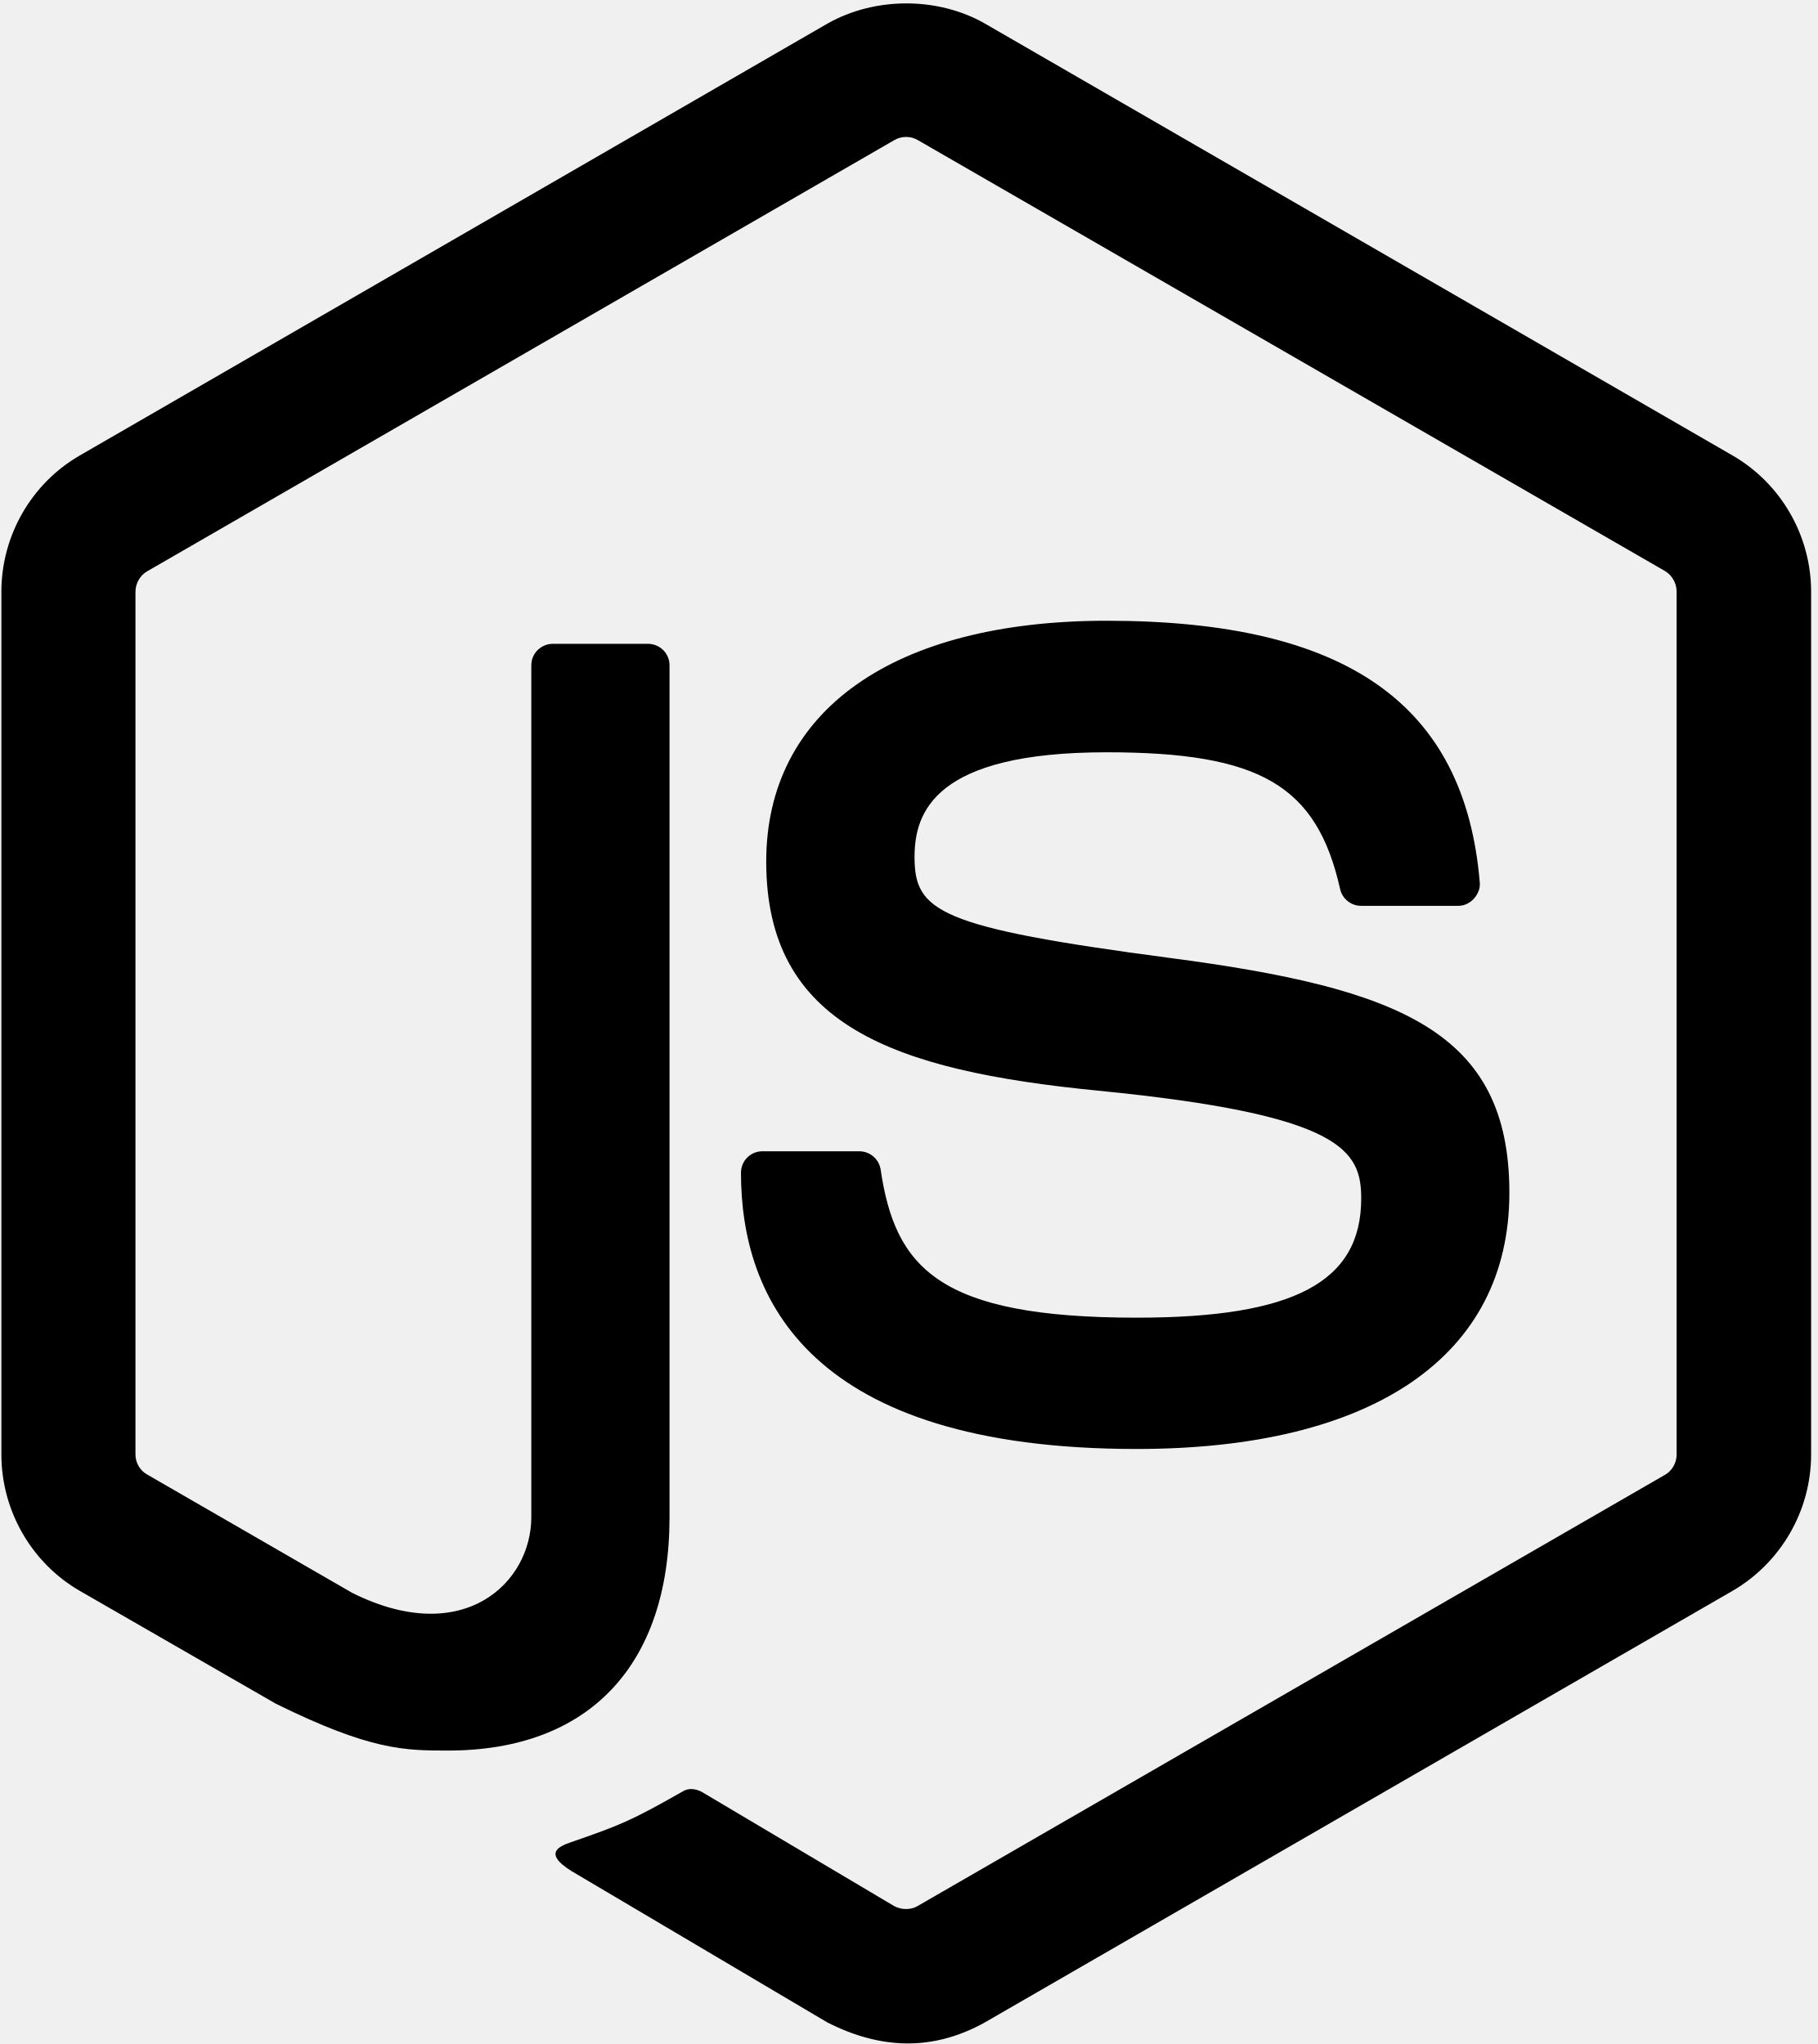
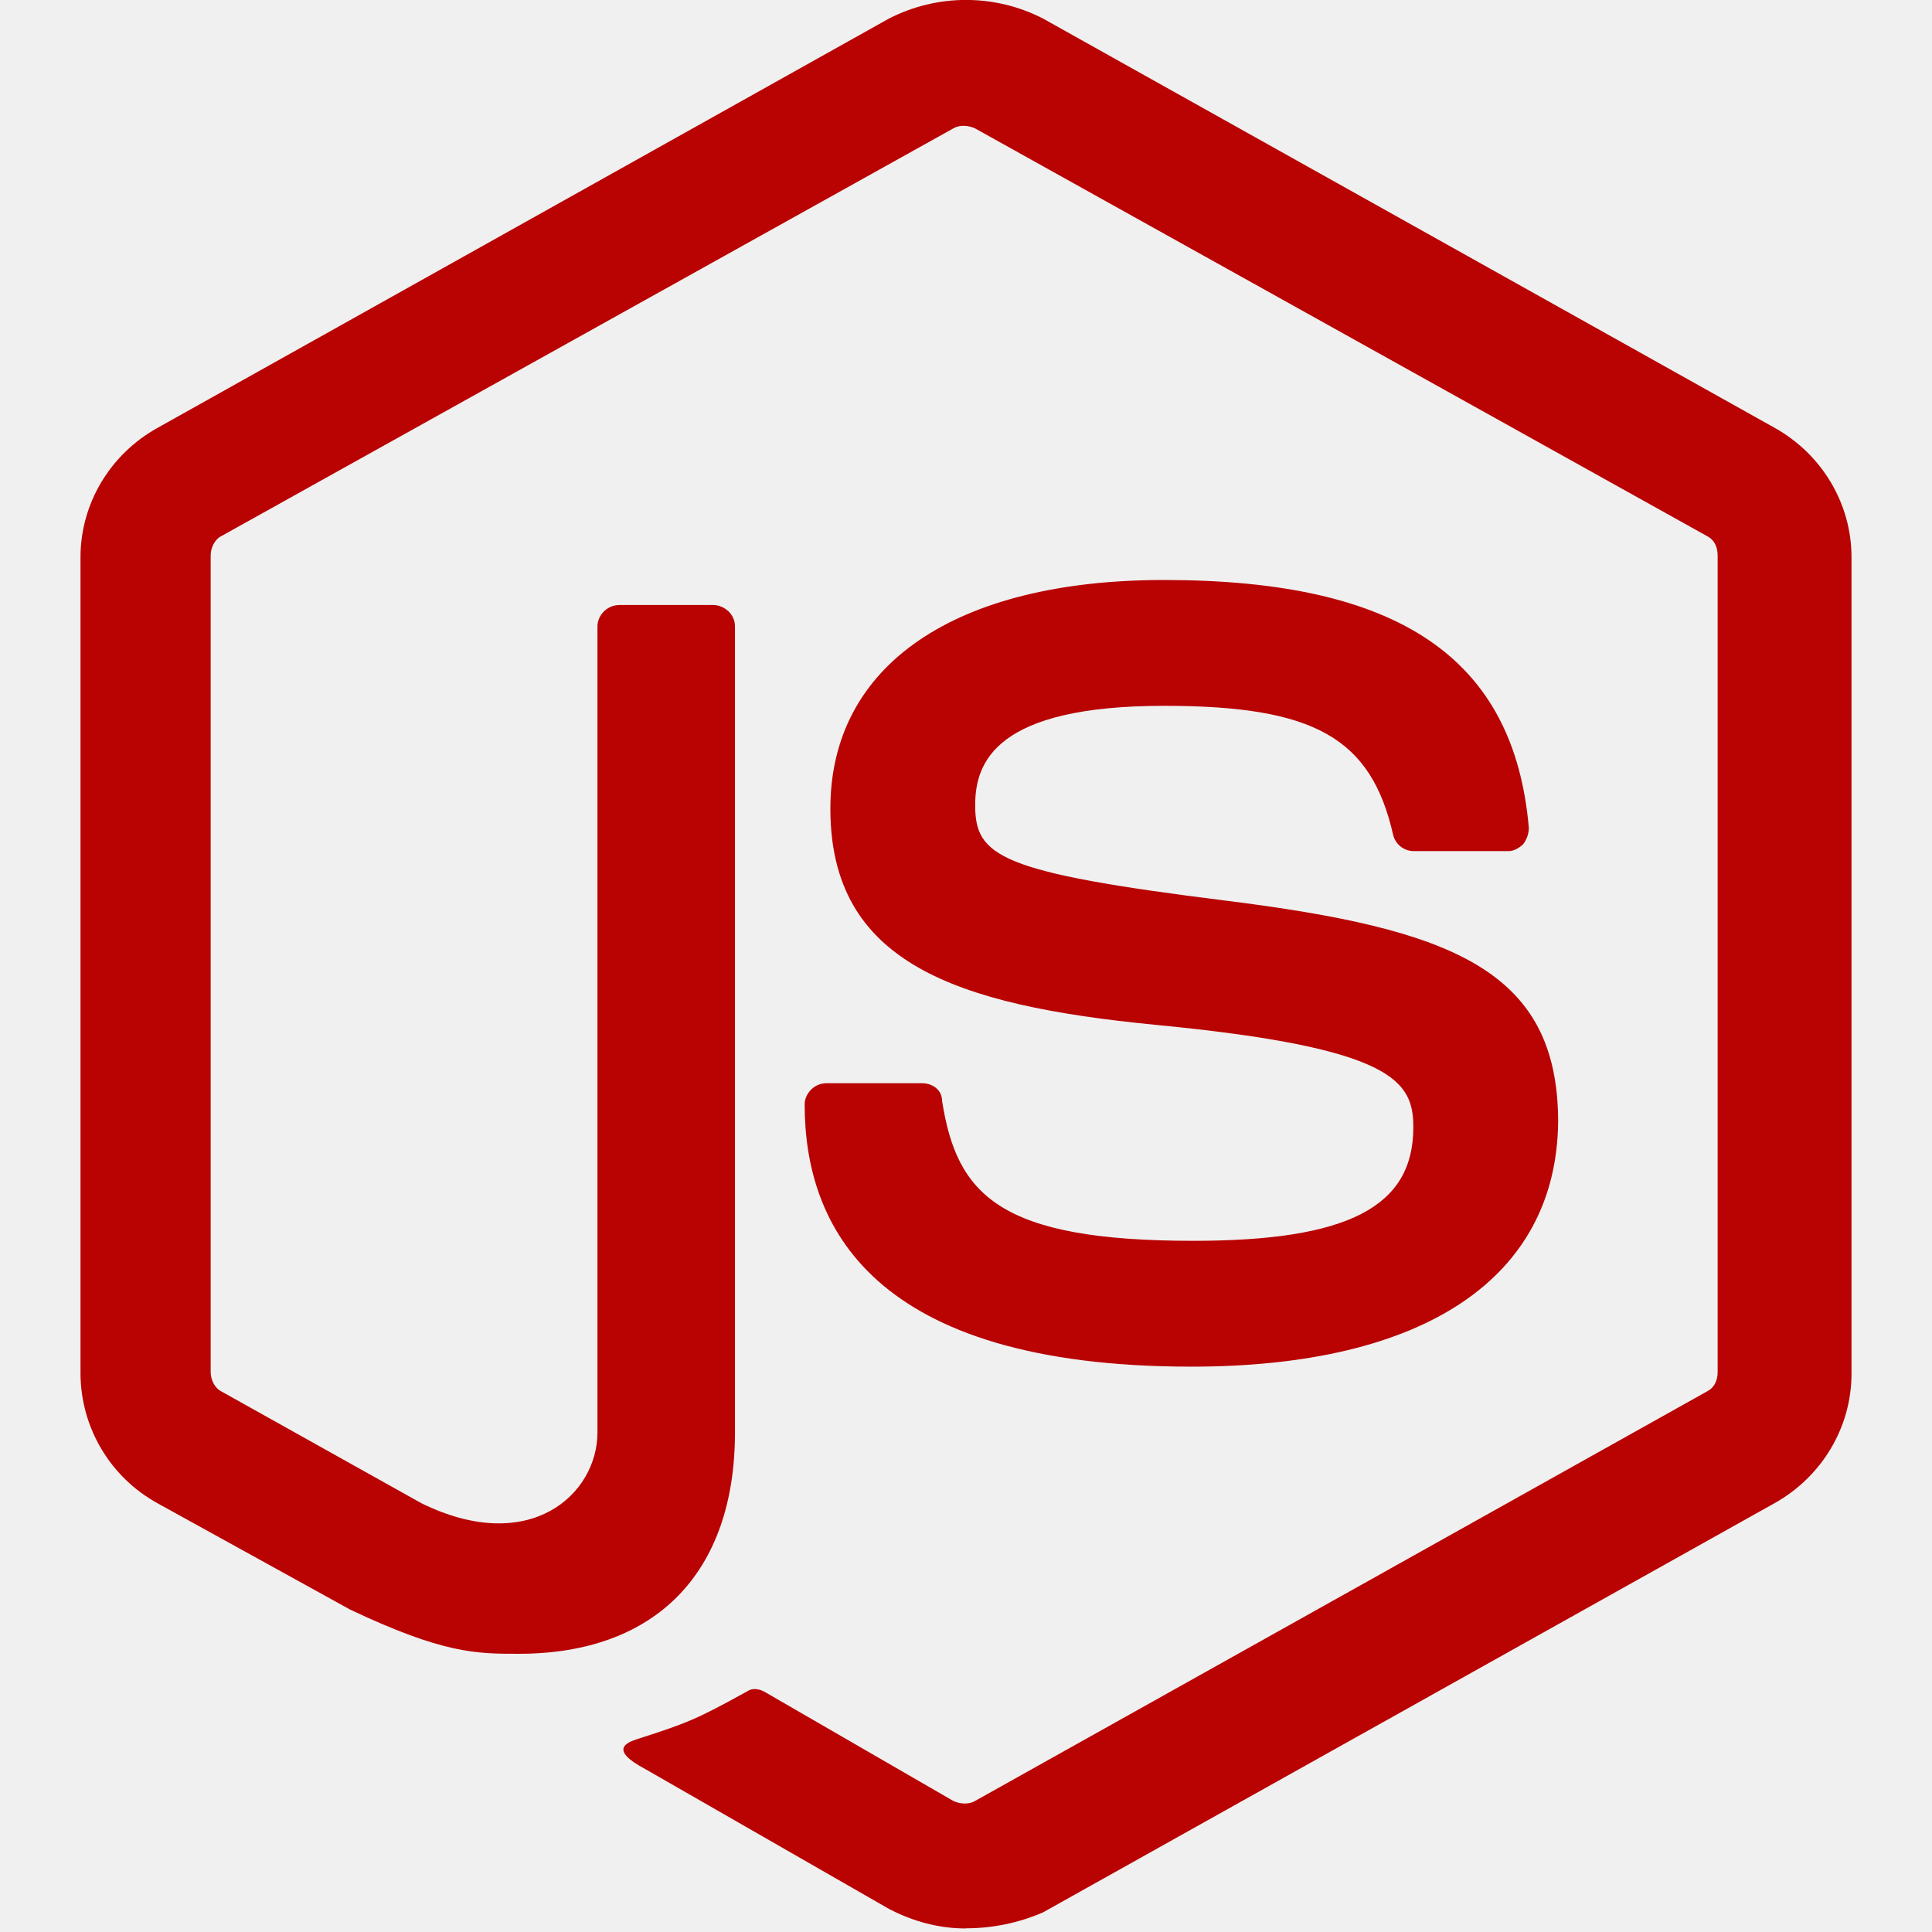
- <svg xmlns="http://www.w3.org/2000/svg" width="456" height="513" viewBox="0 0 456 513" fill="none">
-   <g clip-path="url(#clip0_52_2)">
-     <path d="M207.604 507.592L144.948 470.518C135.608 465.3 140.176 463.432 143.262 462.356C155.729 458.031 158.267 457.036 171.565 449.463C172.966 448.691 174.794 448.976 176.255 449.828L224.375 478.395C226.141 479.37 228.577 479.37 230.202 478.395L417.825 370.117C419.571 369.122 420.688 367.092 420.688 365.042V148.506C420.688 146.394 419.571 144.404 417.785 143.328L230.242 35.132C228.496 34.116 226.202 34.116 224.456 35.132L36.954 143.369C35.127 144.404 33.99 146.455 33.99 148.506V365.062C33.99 367.133 35.127 369.082 36.934 370.077L88.342 399.76C116.239 413.709 133.314 397.283 133.314 380.777V166.982C133.314 163.957 135.75 161.581 138.775 161.581H162.571C165.535 161.581 167.992 163.957 167.992 166.982V380.777C167.992 417.993 147.729 439.352 112.442 439.352C101.6 439.352 93.052 439.352 69.216 427.596L20.021 399.273C7.879 392.248 0.347 379.112 0.347 365.041V148.506C0.347 134.435 7.879 121.319 20.021 114.315L207.665 5.895C219.542 -0.826 235.318 -0.826 247.094 5.895L434.718 114.315C446.879 121.34 454.432 134.456 454.432 148.506V365.041C454.432 379.112 446.88 392.187 434.718 399.273L247.094 507.592C233.809 514.988 220.659 514.219 207.604 507.592ZM365.869 227.344H341.505C338.987 227.344 336.774 225.557 336.246 223.1C330.399 197.112 316.186 188.808 277.651 188.808C234.486 188.808 229.471 203.833 229.471 215.101C229.471 228.765 235.399 232.745 293.65 240.44C351.311 248.053 378.721 258.855 378.721 299.36C378.721 340.251 344.672 363.661 285.224 363.661C203.097 363.661 185.92 325.957 185.92 294.345C185.92 291.34 188.316 288.944 191.321 288.944H215.583C218.284 288.944 220.557 290.894 220.964 293.533C224.618 318.222 235.521 330.708 285.204 330.708C324.714 330.708 341.545 321.755 341.545 300.802C341.545 288.701 336.794 279.747 275.356 273.717C224.029 268.641 192.255 257.291 192.255 216.238C192.255 178.372 224.171 155.795 277.671 155.795C337.789 155.795 367.513 176.646 371.29 221.436C371.607 224.127 369.186 227.37 365.869 227.344Z" fill="black" />
+ <svg xmlns="http://www.w3.org/2000/svg" width="69" height="69" viewBox="0 0 69 69" fill="none">
+   <g clip-path="url(#clip0_114_52)">
+     <path d="M34.5 68.874C33.517 68.874 32.602 68.618 31.749 68.175L23.04 63.178C21.732 62.482 22.388 62.229 22.782 62.103C24.547 61.534 24.875 61.407 26.709 60.392C26.904 60.266 27.169 60.329 27.364 60.456L34.043 64.317C34.302 64.443 34.632 64.443 34.828 64.317L60.953 49.7C61.212 49.574 61.344 49.321 61.344 49.004V19.835C61.344 19.518 61.215 19.265 60.953 19.139L34.828 4.588C34.566 4.462 34.238 4.462 34.043 4.588L7.918 19.139C7.656 19.265 7.524 19.582 7.524 19.835V49.004C7.524 49.257 7.656 49.574 7.918 49.7L15.053 53.688C18.918 55.585 21.338 53.371 21.338 51.158V22.367C21.338 21.988 21.666 21.608 22.126 21.608H25.464C25.858 21.608 26.249 21.925 26.249 22.367V51.155C26.249 56.154 23.434 59.064 18.524 59.064C17.017 59.064 15.838 59.064 12.501 57.483L5.626 53.688C4.798 53.232 4.106 52.564 3.623 51.752C3.139 50.94 2.881 50.013 2.875 49.068V19.898C2.875 18 3.921 16.229 5.626 15.281L31.752 0.661C32.602 0.225 33.544 -0.002 34.5 -0.002C35.456 -0.002 36.398 0.225 37.248 0.661L63.377 15.278C65.079 16.227 66.125 17.997 66.125 19.895V49.065C66.125 50.962 65.079 52.733 63.377 53.685L37.251 68.299C36.383 68.675 35.447 68.869 34.5 68.868M42.553 48.809C31.096 48.809 28.738 43.749 28.738 39.445C28.738 39.066 29.066 38.686 29.523 38.686H32.927C33.321 38.686 33.646 38.939 33.646 39.319C34.172 42.671 35.679 44.315 42.619 44.315C48.119 44.315 50.476 43.114 50.476 40.267C50.476 38.623 49.821 37.421 41.245 36.599C34.106 35.9 29.656 34.385 29.656 28.879C29.656 23.753 34.106 20.714 41.572 20.714C49.953 20.714 54.079 23.5 54.602 29.575C54.596 29.781 54.527 29.98 54.404 30.144C54.274 30.271 54.079 30.397 53.88 30.397H50.476C50.311 30.393 50.151 30.336 50.022 30.233C49.892 30.13 49.799 29.988 49.758 29.828C48.97 26.349 46.94 25.208 41.572 25.208C35.547 25.208 34.828 27.232 34.828 28.753C34.828 30.587 35.679 31.156 43.798 32.168C51.851 33.18 55.648 34.635 55.648 40.075C55.582 45.646 50.87 48.809 42.553 48.809Z" fill="#B90202" />
  </g>
  <defs>
-     <clipPath id="clip0_52_2">
-       <rect width="455" height="512" fill="white" transform="translate(0.346878 0.854309)" />
+     <clipPath id="clip0_114_52">
+       <rect width="69" height="69" fill="white" />
    </clipPath>
  </defs>
</svg>
